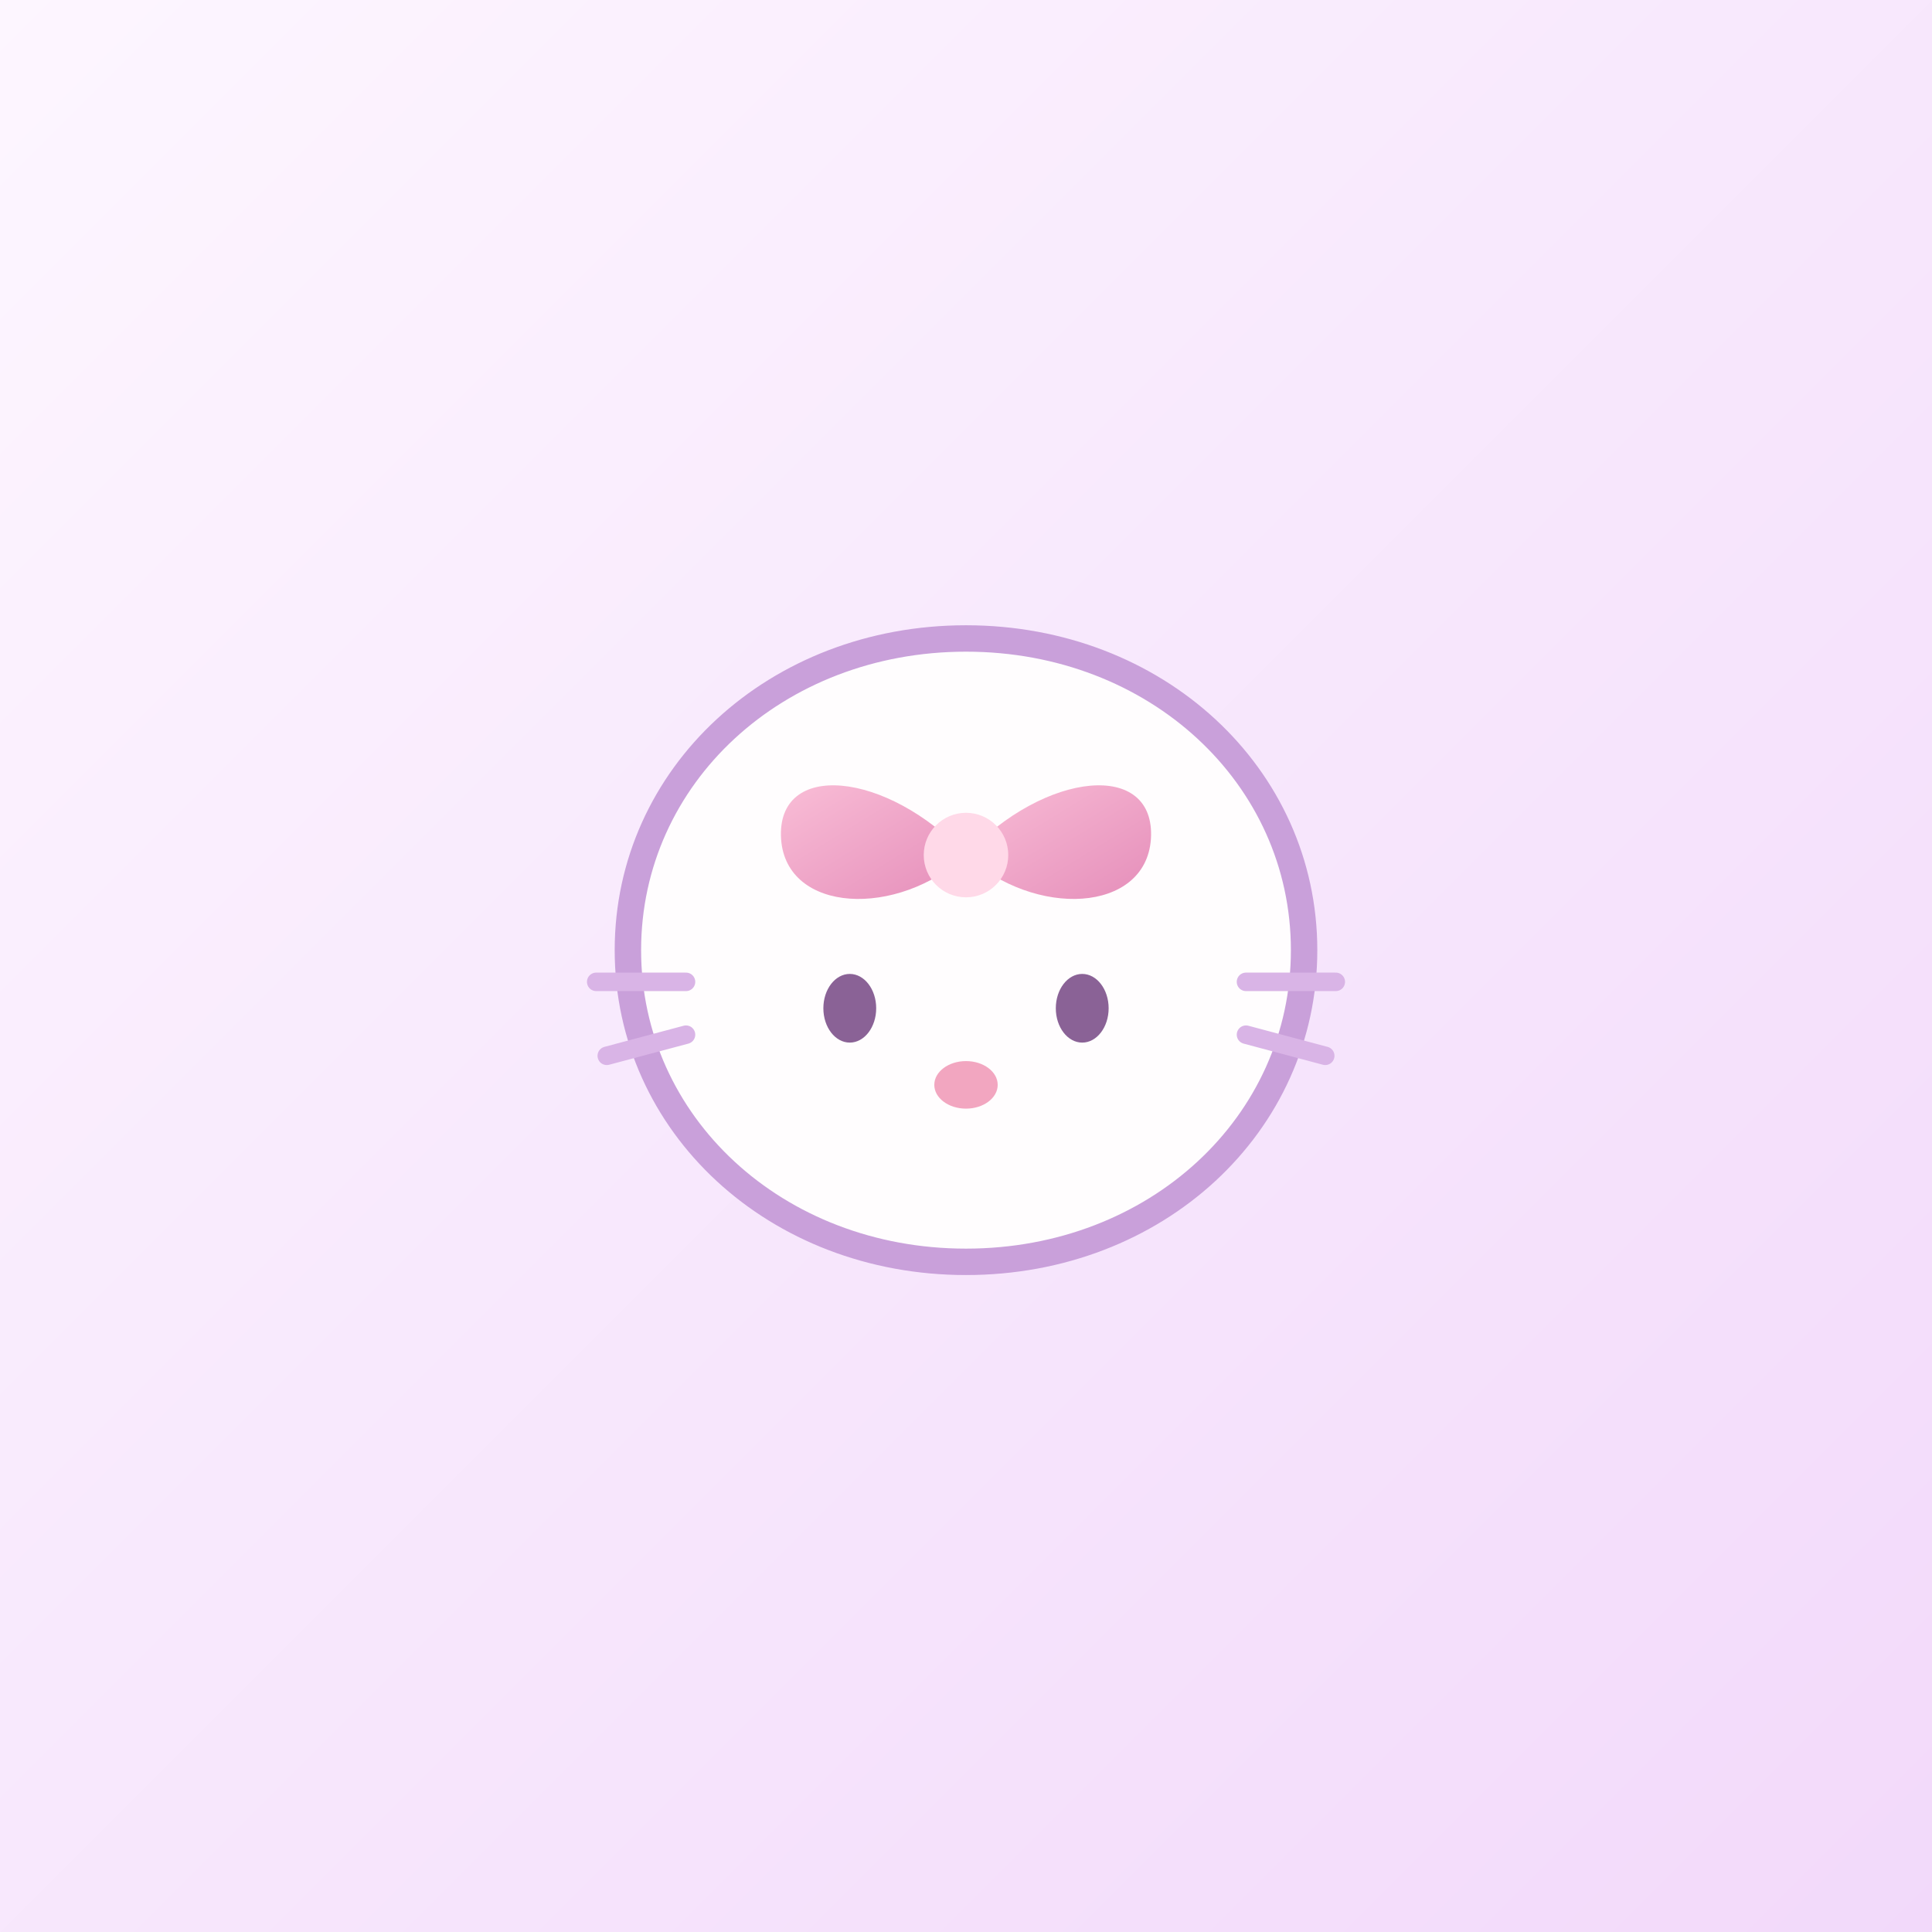
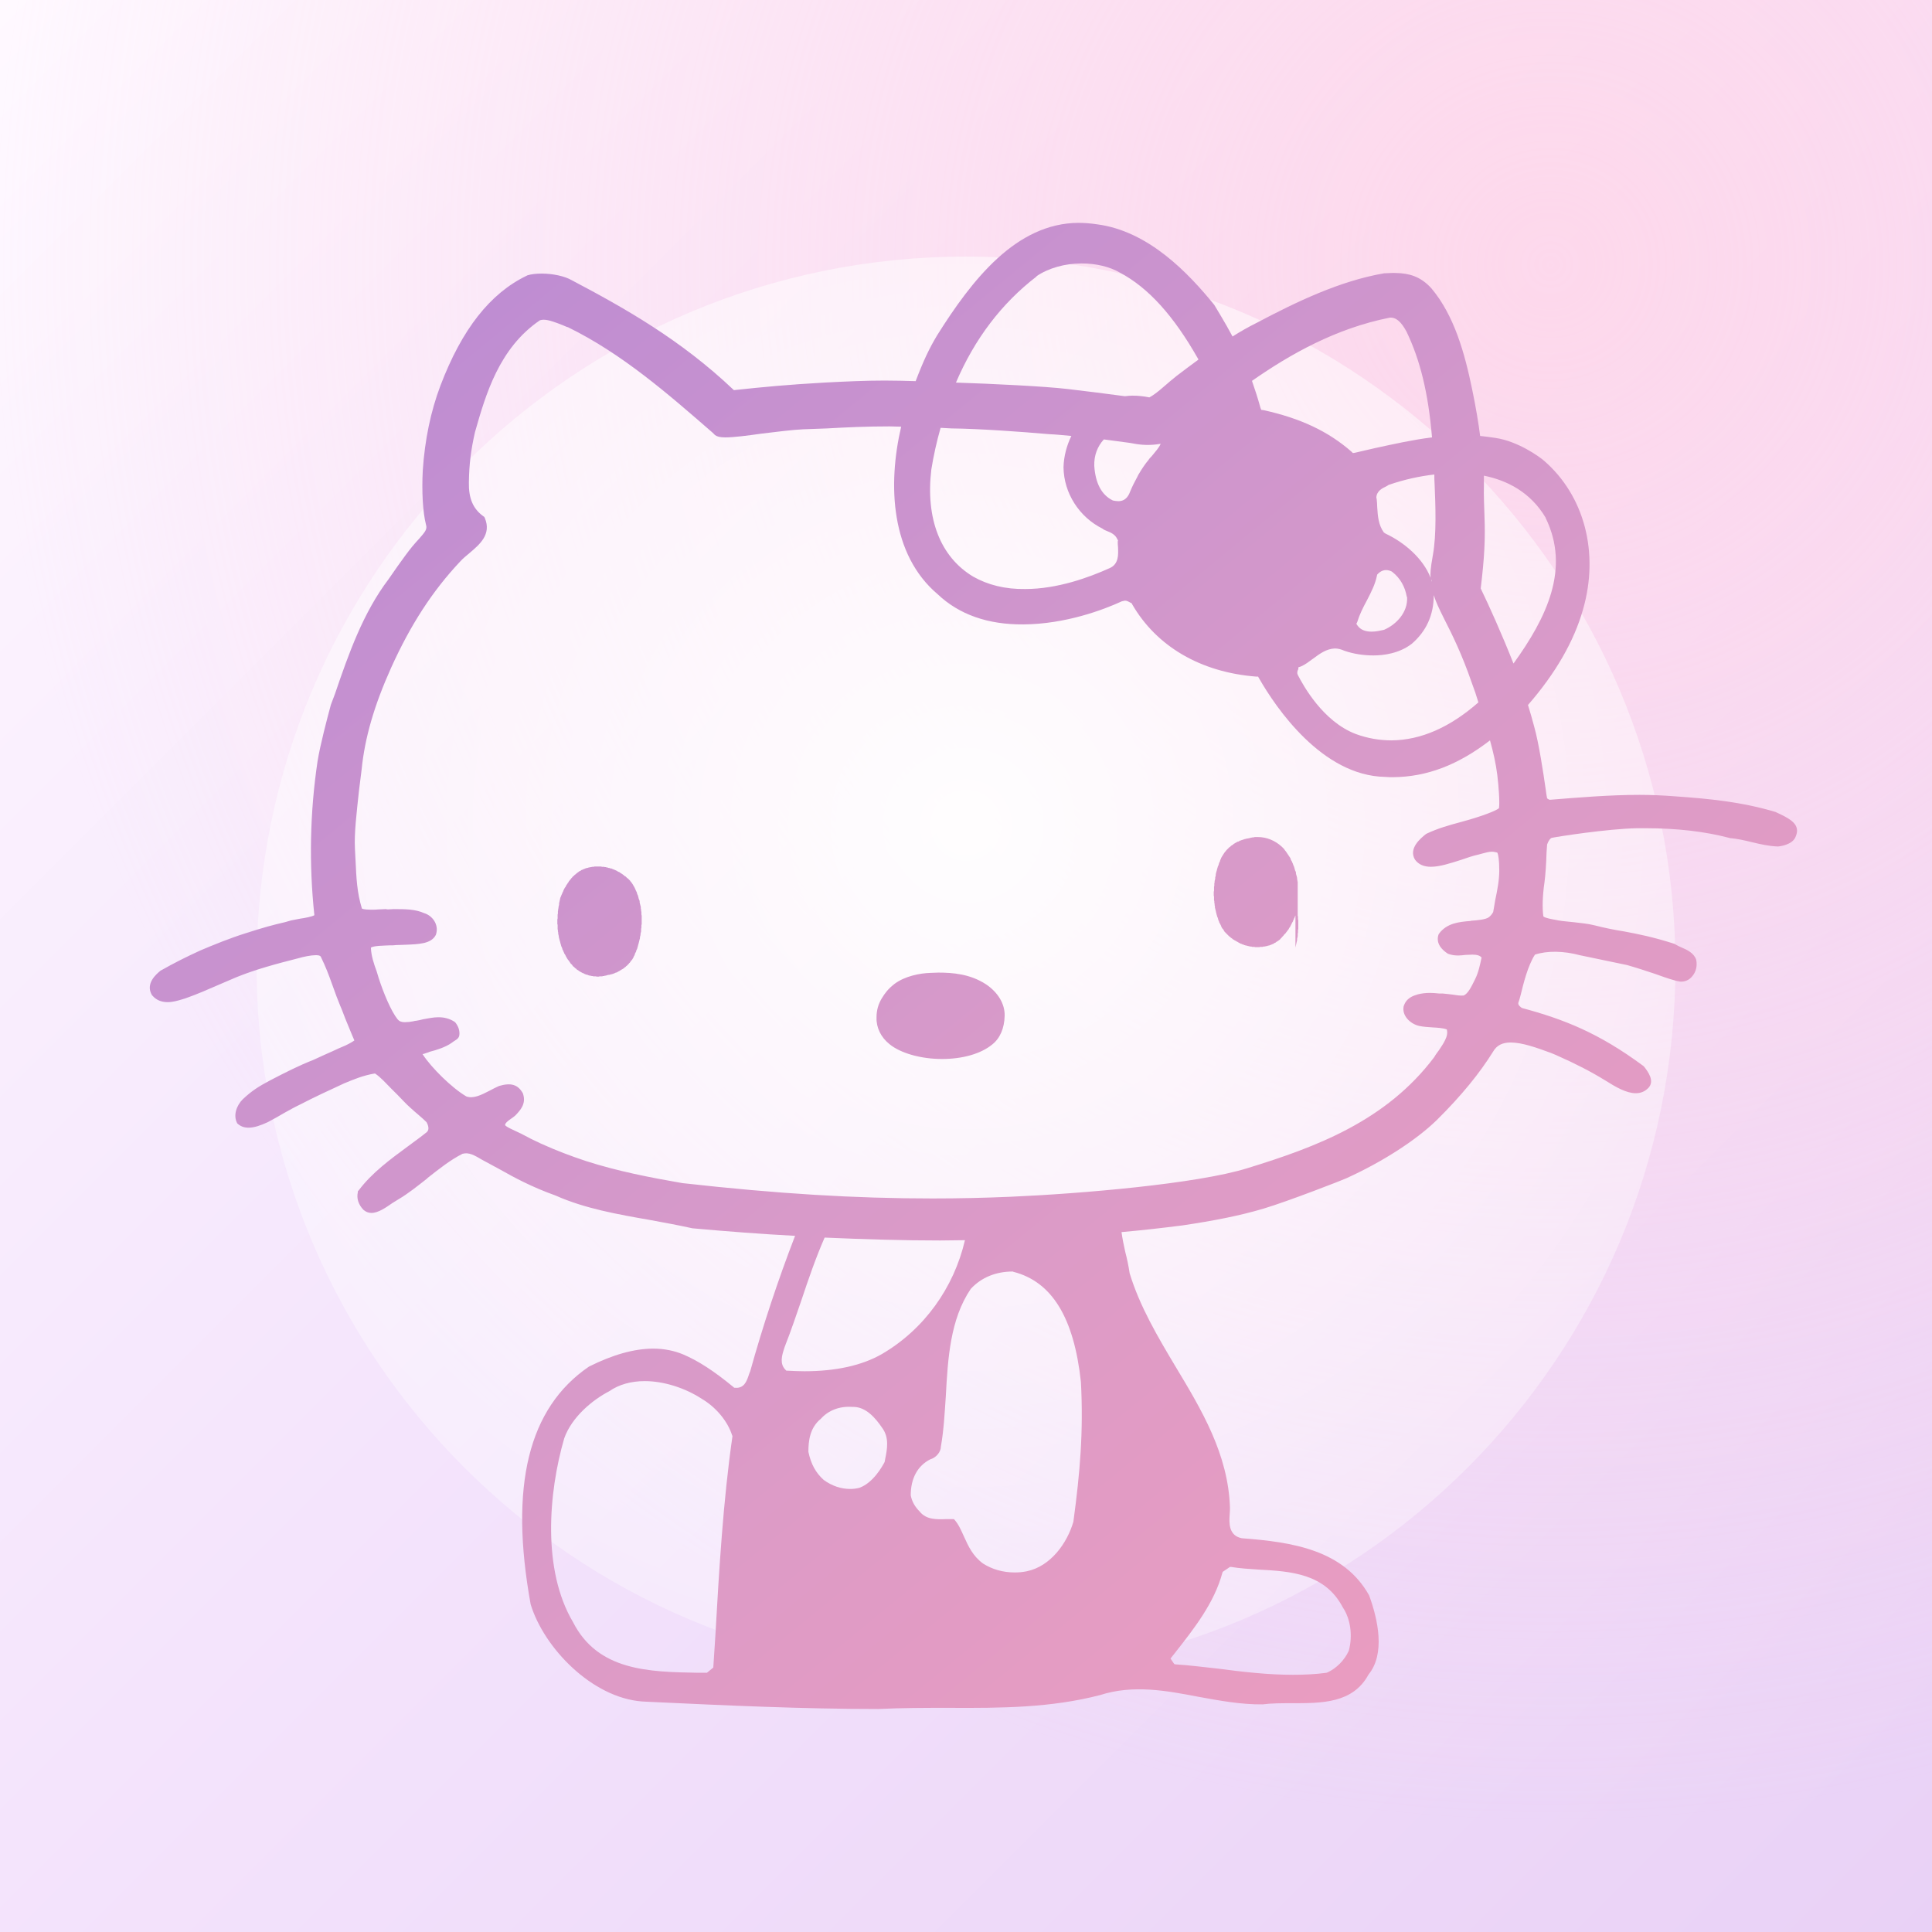
<svg xmlns="http://www.w3.org/2000/svg" viewBox="0 0 512 512" width="512" height="512">
  <defs>
    <linearGradient id="bg" x1="0" y1="0" x2="1" y2="1">
-       <stop stop-color="#fdf6ff" />
-       <stop offset="1" stop-color="#f2d9fa" />
+       <stop stop-color="#fff9ff" />
+       <stop offset="0.48" stop-color="#f4e4fc" />
+       <stop offset="1" stop-color="#e9d1f6" />
    </linearGradient>
-     <linearGradient id="bow" x1="0" y1="0" x2="1" y2="1">
-       <stop stop-color="#F9BDD6" />
-       <stop offset="1" stop-color="#E58EBA" />
-     </linearGradient>
+     <radialGradient id="glow" cx="0.8" cy="0.14" r="0.8">
+       <stop stop-color="#ffd6e9" stop-opacity="0.85" />
+       <stop offset="1" stop-color="#ffd6e9" stop-opacity="0" />
+     </radialGradient>
+     <radialGradient id="plate" cx="0.5" cy="0.4" r="0.62">
+       <stop stop-color="#ffffff" stop-opacity="0.95" />
+       <stop offset="1" stop-color="#ffffff" stop-opacity="0.3" />
+     </radialGradient>
  </defs>
  <rect width="512" height="512" fill="url(#bg)" />
-   <g transform="translate(256 256) scale(0.7) translate(-256 -256)">
-     <path d="M256 132c-72 0-128 52-128 118s56 118 128 118 128-52 128-118-56-118-128-118z" fill="#fffdfe" stroke="#C9A0DA" stroke-width="10" stroke-linejoin="round" />
-     <path d="M256 214c-30-32-72-36-70-6 2 28 44 30 70 6z" fill="url(#bow)" />
-     <path d="M256 214c30-32 72-36 70-6-2 28-44 30-70 6z" fill="url(#bow)" />
-     <circle cx="256" cy="214" r="16" fill="#FFD9E8" />
-     <ellipse cx="212" cy="272" rx="10" ry="13" fill="#8A6296" />
-     <ellipse cx="300" cy="272" rx="10" ry="13" fill="#8A6296" />
-     <ellipse cx="256" cy="301" rx="12" ry="9" fill="#F2A6C0" />
-     <g stroke="#D9B4E6" stroke-width="7" stroke-linecap="round">
-       <path d="M150 262h-34M150 282l-30 8M362 262h34M362 282l30 8" />
-     </g>
+   <rect width="512" height="512" fill="url(#glow)" />
+   <circle cx="256" cy="256" r="188" fill="url(#plate)" />
+   <g transform="translate(256 256) scale(0.44) translate(-512 -512)">
+     <defs>
+       <linearGradient id="kittyGradient" x1="120" y1="30" x2="900" y2="980" gradientUnits="userSpaceOnUse">
+         <stop stop-color="#B98AD4" />
+         <stop offset="0.55" stop-color="#D89AC9" />
+         <stop offset="1" stop-color="#EE9DBE" />
+       </linearGradient>
+     </defs>
+     <path d="M841.746 329.829c-6.813-17.286-14.493-34.398-19.735-45.229 2.276-18.854 2.8-30.031 2.276-43.303-0.173-6.463-0.527-12.575-0.35-18.684v-5.939c13.793 2.792 27.935 9.779 37.191 25.32v0.177c14.844 30.385 0.697 59.895-19.381 87.657z m-11 142.492c-0.347 2.446-0.871 4.891-1.225 7.156a9.49 9.49 0 0 1-2.619 3.146c-1.745 1.394-7.333 1.918-10.476 2.095l-0.701 0.173c-6.633 0.527-14.139 1.221-18.861 7.684l-0.347 0.701c-0.874 2.792-0.701 7.156 5.762 11.35l0.527 0.177c1.575 0.524 3.32 0.871 5.585 0.871 1.402 0 2.973-0.173 4.368-0.35 1.402 0 2.792-0.173 4.194-0.173 2.792 0 4.537 0.524 5.581 1.745-0.871 4.194-1.915 9.082-3.833 12.926l-0.697 1.394c-1.579 3.143-3.674 7.51-6.286 8.558-2.279 0.173-4.198-0.177-6.463-0.527-1.741-0.166-3.844-0.52-6.286-0.69h-2.102a52.056 52.056 0 0 0-5.408-0.35c-2.966 0-5.238 0.35-7.326 0.874-2.8 0.867-6.997 2.088-8.565 7.326-1.048 5.592 4.021 10.48 9.432 11.701 2.442 0.527 5.235 0.694 7.861 0.871 3.136 0.177 6.459 0.35 8.728 1.225 0.52 2.102 0.173 4.017-1.051 6.463-0.871 1.922-2.265 3.84-3.486 5.762-1.055 1.568-2.272 2.969-2.973 4.368-28.983 38.592-71.419 54.303-112.277 66.878-30.385 9.606-101.981 15.545-142.665 17.293-15.714 0.69-31.609 1.04-47.324 1.04-46.623 0-93.073-2.789-150.696-9.252-19.208-3.32-38.943-7.164-57.977-13.269-9.952-3.324-17.286-6.112-27.065-10.48a185.581 185.581 0 0 1-11.874-5.943c-3.84-1.918-10.476-4.541-9.779-5.589 0.524-1.915 4.537-3.836 6.286-5.585 2.792-2.969 6.463-6.813 4.541-12.749l-0.173-0.524c-2.969-5.242-7.156-6.463-14.32-4.36-1.918 0.867-4.013 1.915-5.935 2.959-4.714 2.442-9.602 4.891-13.796 3.327-8.901-5.245-20.953-17.293-26.017-24.973-0.173-0.177-0.173-0.35-0.35-0.527a3.305 3.305 0 0 0 1.398-0.347c0.874-0.35 1.922-0.527 2.969-1.051 4.191-1.051 9.606-2.792 13.272-5.412 1.918-1.575 4.191-2.099 4.537-4.541 0.35-2.626-0.524-5.242-2.272-7.514l-0.524-0.52c-2.969-1.925-6.112-2.796-9.779-2.796-3.143 0-6.112 0.697-9.259 1.225-1.394 0.347-2.619 0.701-4.017 0.874-0.697 0-1.221 0.177-1.918 0.35a26.212 26.212 0 0 1-5.065 0.527c-2.095 0-3.316-0.527-4.364-1.748-4.017-5.061-8.558-16.065-11.354-24.796-0.347-1.398-0.871-2.619-1.217-4.017-1.748-4.714-3.316-9.429-3.493-14.316 1.568-1.225 8.031-1.225 11.35-1.398 1.398 0 2.792 0 3.84-0.173 1.922 0 3.67-0.173 5.238-0.173 8.558-0.35 15.891-0.527 18.684-5.935l0.173-0.527c1.745-5.939-2.446-11.173-7.156-12.572-5.415-2.446-11.354-2.446-18.514-2.446-1.048 0-2.269 0.177-3.493 0.177l-1.221-0.177c-1.221 0-2.619 0.177-4.194 0.177-1.568 0.173-3.143 0.173-4.711 0.173-4.541 0-5.415-0.701-5.415-0.701-2.966-9.779-3.316-17.983-3.84-29.16-0.173-2.095-0.173-4.364-0.347-6.81-0.524-9.429 1.048-22 2.442-35.095l1.571-12.572c1.922-19.385 7.68-38.939 17.81-61.467 11.701-25.844 24.796-46.099 41.558-63.912 1.575-1.741 3.49-3.316 5.589-5.061 5.939-5.065 13.446-11.177 9.259-21.13l-0.35-0.701-0.527-0.347c-6.286-4.541-8.905-10.827-8.731-20.429 0.177-11.177 1.221-19.381 3.667-30.211 6.463-22.701 14.493-50.636 39.116-67.402 0.697-0.173 1.394-0.35 2.099-0.35 3.493 0 8.031 1.918 11.697 3.32 1.225 0.524 2.272 1.044 3.143 1.221C304.787 143.167 332.553 167.443 359.444 190.841l1.394 1.394c1.225 0.874 2.969 1.394 6.112 1.394 5.065 0 13.269-1.048 21.827-2.265 8.905-1.051 17.987-2.272 25.147-2.619 5.061-0.177 9.602-0.35 14.316-0.524 12.398-0.697 23.922-1.225 37.718-1.225 2.269 0 4.714 0.173 6.987 0.173-8.208 35.099-6.286 77.008 22 100.93 12.922 12.225 30.211 18.337 51.688 18.16 25.147-0.173 48.021-8.731 59.371-13.97h0.173c0.527-0.173 1.044-0.173 1.575-0.35 1.225 0 2.272 0.697 2.969 1.048a0.542 0.542 0 0 0 0.347 0.173l0.697 0.35 0.354 0.697c14.663 25.32 41.208 40.865 74.566 43.48h1.225l0.694 1.221c10.129 17.636 37.892 58.501 75.787 59.198 1.741 0.173 3.313 0.173 4.884 0.173 20.252-0.173 39.113-7.33 58.324-22.177 1.922 6.81 3.501 13.796 4.368 20.606 0.874 7.16 1.575 16.766 1.051 20.255-1.575 1.394-9.606 4.711-22.524 8.204-7.864 2.095-14.501 4.017-21.137 7.16l-0.524 0.35c-2.789 2.265-10.473 8.377-6.459 15.191 2.095 2.969 5.412 4.368 9.606 4.368 5.412 0 11.697-2.095 18.333-4.194 3.49-1.221 6.987-2.442 10.303-3.143l1.915-0.527c2.102-0.52 4.198-1.221 6.286-1.221 1.055 0 2.279 0.35 3.146 0.527 0.697 1.048 1.221 4.891 1.221 10.827s-1.217 12.048-2.438 17.813z m-369.494 273.452c-11.878 6.806-27.589 10.306-46.627 10.306-3.316 0-6.81-0.177-10.299-0.35h-0.527l-0.524-0.527c-3.67-3.67-2.095-8.739-0.874-12.568l0.524-1.579c3.667-9.255 6.81-18.684 9.952-27.766 4.194-12.572 8.558-25.32 13.973-37.715 24.095 1.051 47.143 1.745 69.497 1.745 5.061 0 10.126-0.177 15.014-0.177-6.633 28.64-24.616 53.787-50.109 68.63z m115.423 100.933c-3.67 12.741-13.619 26.891-28.116 29.854a34.514 34.514 0 0 1-7.333 0.704c-6.987 0-13.623-1.922-19.034-5.415-6.109-4.537-8.728-10.306-11.35-16.065-1.745-3.84-3.316-7.68-6.112-10.646h-4.711c-5.415 0.173-11.878 0.524-15.891-4.545-2.969-2.969-4.711-6.112-5.415-9.779 0-10.306 4.194-17.81 11.701-21.65 3.667-1.051 6.459-4.545 6.459-7.684 1.748-9.956 2.272-20.255 2.969-30.385 1.221-22.701 2.619-46.276 15.017-64.613 6.282-6.81 15.017-10.469 25.32-10.469l0.347 0.173c23.228 5.939 36.501 27.592 40.691 66.354 1.571 30.031-0.527 54.473-4.541 84.164z m-113.328-37.895l-0.35 1.918c-1.575 2.973-6.987 12.572-15.194 15.548a21.278 21.278 0 0 1-5.589 0.694c-5.412 0-10.827-1.741-15.891-5.412-4.888-4.368-7.68-9.606-9.252-16.939 0-6.64 0.871-14.493 7.507-19.912 4.537-5.054 11.173-7.677 18.861-7.153h0.697c7.684 0 13.446 6.81 17.459 12.749 4.194 5.758 2.973 12.572 1.752 18.507z m27.762-595.803a219.308 219.308 0 0 1 5.589-25.143c2.095 0.173 4.191 0.173 6.459 0.35 17.112 0.173 43.13 2.092 57.099 3.316l2.279 0.173c4.36 0.177 8.728 0.697 12.918 1.048-2.8 5.762-4.545 12.221-4.718 18.861 0.173 15.541 9.429 30.031 23.568 37.017l0.177 0.173c0.704 0.524 1.575 0.878 2.449 1.225 2.265 0.874 5.065 2.095 6.286 5.061l0.347 0.524-0.17 0.701c0 0.874 0 2.095 0.17 3.49 0.177 4.364 0.527 10.129-5.065 12.572-12.398 5.585-31.432 12.572-50.813 12.572-12.048 0.173-22.52-2.442-31.425-7.507-19.735-11.874-28.644-34.922-25.15-64.433z m138.128-15.541c-0.871 2.269-3.146 4.714-5.412 7.507-0.701 0.701-1.402 1.398-1.922 2.272-1.925 2.269-3.844 5.065-6.109 8.905l-0.697 1.398c-1.752 3.316-2.796 5.235-4.021 8.204-0.867 2.272-2.442 6.286-7.33 6.286-0.874 0-1.918-0.177-2.969-0.35l-0.524-0.173c-6.636-3.32-10.303-10.306-10.996-20.779-0.177-6.286 1.915-11.701 5.762-15.891 5.408 0.697 10.823 1.398 15.714 2.095l4.017 0.701a43.675 43.675 0 0 0 14.486-0.173z m-74.743-100.756v-0.173c7.16-4.891 17.112-7.687 27.061-7.687 8.735 0 16.939 1.922 23.228 5.589 17.116 9.078 32.307 26.017 46.8 51.511l0.173 0.177c0 0.173 0.173 0.35 0.173 0.697-4.006 2.969-8.374 6.112-13.092 9.779-1.225 1.048-2.619 2.099-3.84 3.143-3.32 2.792-8.735 7.854-12.572 9.779a50.398 50.398 0 0 0-10.303-1.051c-1.398 0-2.969 0.177-4.368 0.35-10.126-1.398-24.446-3.143-34.749-4.368-13.272-1.568-44.882-3.139-67.055-3.84 11.173-26.187 27.415-47.663 48.541-63.905z m212.693 24.796c3.67-0.347 6.806 2.272 10.126 8.381 8.204 17.116 13.103 36.844 15.368 63.735-11.527 1.402-23.051 4.017-34.395 6.463-4.021 0.874-8.038 1.922-12.055 2.796l-1.217 0.173-0.885-0.871c-13.962-12.225-30.724-20.082-52.905-24.973l-1.394-0.173-0.527-1.394c-1.571-5.766-3.32-11.004-5.065-16.065 23.051-16.068 50.467-31.613 82.95-38.072z m27.058 100.406c0.527 12.749 1.225 30.034-1.048 42.606-1.568 8.731-1.568 11.177-1.394 13.619-4.541-11.697-15.888-21.299-27.065-26.541l-0.527-0.35-0.524-0.347c-3.316-4.541-3.663-9.952-4.01-15.194 0-1.745-0.177-3.493-0.354-5.235l-0.173-0.35c0-4.194 3.67-5.939 5.939-6.987 0.524-0.35 1.048-0.524 1.398-0.874l0.527-0.173a127.872 127.872 0 0 1 27.061-6.112c0 1.752 0 3.844 0.17 5.939z m-2.088 57.453c0.347 0.177 0.524 0.524 0.524 1.398 0-0.527-0.354-0.874-0.524-1.398z m-45.052 26.541l0.527-1.048c1.394-4.541 3.486-8.731 5.762-12.922 2.615-5.065 5.061-9.779 6.109-15.017l0.177-0.697 0.524-0.524c2.269-2.269 5.065-2.792 8.031-1.398l0.527 0.35c4.722 3.667 7.68 8.905 8.735 15.017l0.177 0.177c0.52 9.082-6.463 16.412-13.626 19.558l-0.527 0.173c-1.571 0.35-4.534 1.048-7.153 1.048-4.017 0-6.813-1.221-8.558-3.67l-0.704-1.048z m69.497 35.449a155.981 155.981 0 0 1 4.013 11.871c-17.105 15.021-34.572 22.701-52.212 22.878-7.337 0-14.49-1.221-21.65-3.84-19.731-7.51-31.609-29.16-34.926-35.619-0.527-1.048-0.354-2.269 0.35-3.493v-1.048l1.575-0.524c2.442-1.051 4.711-2.792 7.33-4.714 4.013-2.969 8.031-5.939 13.099-6.112 1.918 0 3.836 0.527 5.762 1.398 5.592 1.918 11.527 2.792 17.459 2.792 6.286 0 15.545-1.221 23.051-6.983 8.731-7.514 13.272-17.293 13.272-29.337 1.221 4.017 3.324 8.381 6.286 14.316 4.541 8.905 10.65 21.126 16.589 38.415z m-178.812 584.449c11.697-14.84 23.749-30.208 28.64-48.368l0.177-0.527 4.364-2.966h0.694c5.238 0.871 10.827 1.221 16.245 1.571 19.901 1.044 40.334 2.453 50.987 22.705 4.711 6.987 6.112 17.105 3.663 26.191-2.619 5.766-7.503 10.646-12.922 13.099l-0.527 0.177c-6.286 0.867-12.918 1.217-20.252 1.217-15.014 0-30.034-1.741-44.701-3.67-8.554-0.874-17.289-2.092-26.017-2.619l-0.701-0.177-2.265-3.32 2.615-3.313z m-266.473-130.44c-5.585 38.766-8.031 80.324-10.303 120.488l-1.221 18.684-3.84 3.15h-5.238c-29.684-0.527-60.415-1.051-75.436-30.565-18.51-31.255-14.844-77.709-5.242-110.709 4.545-12.745 16.939-23.048 27.068-28.286 5.766-4.017 13.095-6.109 21.476-6.109 11.177 0 24.099 4.006 34.228 10.646 8.381 4.891 15.541 13.28 18.333 22.007l0.173 0.347v0.347zM999.955 419.412l-0.35-0.177c-20.436-6.109-40.341-8.034-60.593-9.429a274.514 274.514 0 0 0-21.307-0.878c-18.156 0-36.667 1.575-54.126 2.969a4.187 4.187 0 0 1-1.575-0.871c-0.177-0.524-0.527-2.969-0.874-5.589-1.398-9.606-4.01-27.412-6.987-37.892a303.277 303.277 0 0 0-3.663-12.745c16.581-19.038 27.766-38.419 33.177-57.63 9.775-34.048 0.874-68.273-23.405-89.402-2.789-2.446-15.541-11.701-29.153-13.793-3.15-0.527-6.286-0.874-9.436-1.225-1.044-8.208-2.619-17.459-4.711-27.589-4.541-22.177-10.827-44.878-24.623-61.293-6.633-7.333-13.619-9.082-21.299-9.259-1.575-0.173-5.238 0.173-6.817 0.173h-0.35c-26.541 4.541-52.732 17.112-76.827 29.861a163.448 163.448 0 0 0-14.501 8.208c-4.36-8.208-9.775-16.935-10.996-19.034-15.371-18.861-39.463-44.531-70.718-48.545a77.965 77.965 0 0 0-11.007-0.871c-37.718 0.173-64.256 34.398-85.212 67.752-4.714 7.857-8.208 15.191-12.922 27.589-6.112-0.173-12.221-0.35-18.684-0.35-11.524 0-23.048 0.527-36.324 1.221-21.827 1.225-36.497 2.619-54.477 4.545-31.956-30.388-65.834-49.419-97.613-66.185-4.191-2.442-11.35-4.013-18.16-4.013-3.32 0-6.286 0.35-8.554 1.044l-0.35 0.181c-22.177 10.65-39.113 32.299-52.034 66.177-5.939 15.718-9.432 32.827-10.653 50.987-0.701 12.749 0 25.32 1.922 32.83 0.874 2.792-0.524 4.364-4.191 8.554-1.225 1.398-2.623 2.792-4.017 4.541-4.891 5.935-13.97 19.204-14.32 19.731-15.368 20.255-24.095 45.052-32.303 69.151l-2.446 6.459c-2.269 8.381-6.459 24.272-8.031 34.051a365.947 365.947 0 0 0-1.922 92.722c-1.221 0.874-5.939 1.745-8.558 2.099-1.922 0.347-3.844 0.697-5.415 1.048l-3.667 1.051c-7.507 1.741-12.745 3.143-23.572 6.633-9.082 2.796-20.255 7.333-27.592 10.476-8.377 3.84-15.368 7.333-23.398 11.874l-0.35 0.173c-2.623 2.092-9.429 7.861-5.242 14.84l0.35 0.35c2.269 2.626 5.415 3.84 9.082 3.84 2.969 0 6.112-0.867 8.908-1.741l1.741-0.524c6.987-2.446 14.147-5.589 20.96-8.565 3.143-1.391 6.459-2.785 9.775-4.183 11.524-4.714 24.623-8.208 37.021-11.35 3.67-1.051 7.857-1.922 10.83-1.922 0.871 0 2.789 0 3.143 1.221 2.789 5.762 4.537 10.303 6.456 15.718 0.878 2.269 1.748 4.891 2.792 7.68 0.701 1.748 1.402 3.67 2.272 5.766 1.048 2.272 1.922 4.891 2.969 7.507 0.874 2.102 1.748 4.371 2.796 6.813 0.871 2.272 1.918 4.545 2.792 6.636-0.701 0.524-2.272 1.579-5.589 3.143-2.619 1.051-5.242 2.269-7.854 3.493-3.674 1.575-7.337 3.32-11.181 5.061-8.905 3.493-16.762 7.51-26.191 12.398-6.81 3.67-10.653 5.946-16.415 11.358-3.667 3.659-5.939 9.602-3.316 14.49l0.871 1.225c-0.347-0.35-0.524-0.874-0.871-1.225 3.84 3.67 9.429 3.497 18.337-0.694a214.864 214.864 0 0 0 10.303-5.766c3.143-1.741 6.286-3.49 9.255-4.891 8.731-4.537 17.459-8.551 26.541-12.749 5.412-2.265 11.697-4.884 18.51-5.939 3.493 2.272 6.463 5.769 9.956 9.259l3.667 3.659c2.092 2.102 5.412 5.769 7.684 7.695 3.143 2.962 6.806 5.755 9.779 8.728 0.874 1.571 1.922 4.364 0.173 5.939-3.663 2.966-7.333 5.589-11.347 8.554-10.653 7.854-21.657 15.891-29.688 26.545l-0.524 0.52v0.527c-0.871 3.84 0.35 7.51 3.316 10.653 1.398 1.217 2.969 1.918 4.891 1.918 4.017 0 8.558-3.143 12.575-5.943 1.221-0.694 2.442-1.568 3.667-2.265 5.939-3.49 11.524-8.031 17.112-12.398l0.524-0.527c6.463-5.065 13.619-10.827 20.956-14.49 3.84-1.051 7.16 0.867 11.874 3.663 1.922 1.048 4.194 2.272 6.463 3.493 1.225 0.697 2.623 1.398 4.194 2.269 8.381 4.718 18.857 10.476 33.528 15.722 17.636 7.857 37.541 11.35 56.575 14.667 8.558 1.571 17.109 3.139 25.844 5.065 21.303 1.918 41.912 3.49 61.814 4.537a895.879 895.879 0 0 0-27.061 81.726l-0.177 0.347c-0.35 0.697-0.524 1.575-0.874 2.442-1.048 2.977-2.619 7.518-8.034 6.987h-0.524l-0.35-0.347c-11.874-9.775-21.303-15.884-30.388-19.735-5.412-2.269-11.52-3.486-17.983-3.486-11.524 0-24.449 3.663-38.766 10.83-36.497 24.962-48.021 71.762-35.099 143.178 8.034 26.368 37.021 56.232 67.055 58.497l3.143 0.177c48.194 2.272 93.596 4.368 139.172 4.368 14.32-0.697 28.636-0.697 42.432-0.697 31.783 0.177 61.474 0 91.151-7.684 20.082-6.456 40.16-2.623 59.371 1.048 12.575 2.269 25.493 4.718 38.592 4.541 5.242-0.694 11.181-0.694 17.466-0.694 17.987 0 36.848 0.173 46.276-17.293 10.133-12.398 5.762-32.827 0.347-47.667-15.364-27.415-46.273-32.13-76.661-34.398-8.031-1.579-7.68-9.255-7.33-14.32 0.177-1.575 0.177-3.139 0.177-4.191-1.048-32.13-17.112-58.851-32.657-84.684-10.646-17.813-21.65-36.327-27.762-56.406a118.44 118.44 0 0 0-2.619-12.749c-0.878-4.013-1.752-8.031-2.276-12.044 12.051-1.051 24.276-2.446 36.671-4.021 18.687-2.792 34.225-5.758 48.892-10.126 15.194-4.545 48.198-17.463 49.596-18.16 22.004-9.952 42.252-23.048 54.654-35.099 15.021-14.844 26.017-28.467 34.051-41.385 2.095-3.667 5.585-5.408 10.48-5.408 6.979 0 15.718 3.143 24.272 6.286l2.962 1.221c12.225 5.415 20.963 9.949 29.514 15.187 6.64 4.194 12.926 7.861 18.684 7.861 2.969 0 5.419-1.048 7.51-3.143 4.01-4.191-0.173-9.783-2.453-12.745l-0.524-0.527c-26.888-19.901-47.84-28.112-73.164-34.926-0.694-0.524-2.615-1.745-2.095-3.316 0.354-0.871 0.878-2.623 1.402-4.722 1.568-6.456 4.191-17.282 8.551-24.092 7.337-2.446 17.293-2.269 27.072 0.35l28.463 5.939c6.109 1.745 11.874 3.667 17.112 5.408 6.279 2.279 11.347 4.021 14.84 4.545 2.789 0.177 5.412-0.874 7.333-3.32 2.092-2.442 3.136-6.109 2.269-9.949-1.398-4.017-5.592-5.939-8.905-7.333a33.542 33.542 0 0 1-3.501-1.748l-0.52-0.35c-13.623-4.364-22.177-5.935-30.381-7.507a193.291 193.291 0 0 1-17.813-3.663c-4.021-1.051-8.551-1.402-12.749-1.922-2.969-0.35-6.109-0.524-9.078-1.051l-1.752-0.35c-1.911-0.35-6.286-1.048-7.33-2.095-0.697-5.065-0.524-12.225 0.697-20.606 0.697-5.415 1.048-11.701 1.221-17.636 0.177-1.745 0.177-3.493 0.354-5.065 0.697-2.095 2.095-4.017 2.969-4.017 3.316-0.697 33.177-5.412 51.16-5.762h5.242c18.677 0 35.446 1.922 50.109 5.762l0.524 0.173c4.545 0.35 8.916 1.402 13.276 2.446 5.065 1.221 10.306 2.446 15.891 2.619 1.398-0.173 8.208-1.044 10.299-5.415 0.701-1.571 1.055-2.792 1.055-4.017v-0.35c-0.188-4.899-5.776-7.687-12.582-10.83z m-476.016 103.542c-9.432-6.109-19.735-6.979-28.64-6.979-1.575 0-3.143 0.173-4.718 0.173-6.286 0.173-15.368 1.918-21.653 6.636-3.84 2.969-5.758 5.589-7.68 8.735-2.099 3.49-3.143 7.156-3.143 11.517-0.177 6.112 2.619 11.878 7.857 16.068 6.636 5.415 18.857 8.905 31.606 8.905 12.398 0 23.402-3.139 30.208-8.728 4.714-3.674 7.33-9.783 7.507-17.289 0.181-7.156-4.01-14.143-11.343-19.038z m186.488-21.997V481.615l-0.173 0.177v0.17l-0.173 0.177v0.35l-0.177 0.173v0.173l-0.177 0.347-0.173 0.173v0.35l-0.17 0.354-0.177 0.173-0.177 0.35v0.35l-0.177 0.347-0.173 0.173-0.173 0.35-0.177 0.35-0.173 0.347-0.177 0.35-0.177 0.354-0.177 0.347-0.17 0.35-0.177 0.35-0.173 0.347-0.347 0.35-0.177 0.35-0.177 0.347-0.173 0.35-0.354 0.35-0.173 0.35-0.354 0.35-0.177 0.35-0.347 0.347-0.177 0.35-0.35 0.35-0.177 0.173-0.347 0.35-0.354 0.35-0.177 0.35-0.343 0.35-0.35 0.35-0.35 0.347-0.177 0.35-0.173 0.173h-0.173l-0.177 0.35-0.35 0.35-0.35 0.347-0.347 0.173-0.35 0.35-0.35 0.173-0.524 0.347-0.354 0.177-0.35 0.347-0.354 0.177-0.527 0.177-0.347 0.35-0.354 0.177-0.52 0.173-0.35 0.177-0.527 0.177-0.35 0.177-0.524 0.177H694.316l-0.173 0.17H693.615v0.177h-0.701l-0.177 0.177h-0.704l-0.177 0.173h-1.051v0.177H689.056l-0.177 0.173H686.083l-0.358-0.173h-1.402l-0.35-0.177h-0.697l-0.35-0.173H682.398l-0.35-0.177h-0.347l-0.35-0.177h-0.35l-0.35-0.17h-0.35l-0.35-0.177h-0.35l-0.177-0.177-0.354-0.177h-0.35l-0.35-0.177-0.35-0.173-0.35-0.177h-0.347l-0.173-0.173-0.354-0.177-0.35-0.177-0.35-0.177-0.173-0.17-0.354-0.177-0.347-0.177-0.35-0.17-0.173-0.177-0.35-0.173-0.35-0.173-0.35-0.173-0.173-0.173-0.354-0.173-0.35-0.173-0.177-0.177-0.35-0.347-0.35-0.177-0.177-0.173-0.35-0.173-0.177-0.35-0.343-0.173-0.354-0.173-0.173-0.35-0.35-0.173-0.173-0.35-0.354-0.173-0.177-0.347-0.347-0.177-0.177-0.347-0.347-0.177-0.173-0.347-0.35-0.173-0.177-0.35-0.35-0.524-0.35-0.701-0.524-0.524-0.358-0.524-0.35-0.697-0.173-0.524-0.35-0.701-0.354-0.697-0.343-0.524-0.177-0.697-0.35-0.697-0.173-0.701-0.177-0.697-0.35-0.701-0.177-0.701-0.173-0.527-0.173-0.701-0.177-0.697-0.177-0.874-0.177-0.697-0.166-0.701-0.177-0.697v-0.697l-0.177-0.697v-0.697l-0.173-0.701v-0.871l-0.177-0.697v-2.099l-0.173-0.697v-2.269l0.173-0.697v-2.269l0.177-0.697v-1.394l0.173-0.697v-0.697l0.177-0.701 0.177-0.697v-0.701l0.166-0.697 0.177-0.697v-0.697l0.177-0.697 0.177-0.697 0.173-0.527 0.173-0.697 0.177-0.694 0.177-0.527 0.173-0.697 0.35-0.701 0.173-0.524 0.177-0.697 0.177-0.524 0.343-0.524 0.177-0.697 0.177-0.527 0.173-0.35 0.177-0.173v-0.35l0.173-0.35 0.177-0.173 0.173-0.35 0.181-0.35 0.177-0.173 0.173-0.35 0.173-0.354 0.177-0.17 0.177-0.35 0.173-0.173 0.173-0.35 0.177-0.177 0.177-0.347 0.173-0.173 0.35-0.35 0.173-0.173 0.173-0.347 0.177-0.173 0.347-0.354 0.177-0.17 0.177-0.177 0.35-0.347 0.173-0.177 0.35-0.35 0.177-0.17 0.35-0.177 0.17-0.173 0.354-0.35 0.173-0.173 0.35-0.177 0.177-0.173 0.35-0.173 0.354-0.173 0.173-0.35 0.354-0.177 0.347-0.173 0.177-0.173 0.35-0.177 0.35-0.173 0.35-0.177 0.173-0.17 0.347-0.177h0.354l0.35-0.173 0.35-0.173 0.173-0.173 0.354-0.173h0.343l0.354-0.177 0.347-0.173h0.354l0.35-0.173 0.347-0.173h0.358l0.177-0.173h0.347l0.354-0.173h0.35l0.347-0.177h0.874v-0.173h0.701v-0.173h0.704l0.173-0.177h0.697l0.173-0.173h1.051l0.177-0.177h2.11c5.238 0 10.296 2.099 14.316 5.766l0.524 0.524 0.354 0.35 0.52 0.524 0.35 0.527 0.35 0.524 0.35 0.347 0.35 0.524 0.35 0.524 0.354 0.524 0.35 0.52 0.35 0.527 0.354 0.524 0.347 0.524 0.35 0.524 0.17 0.697 0.354 0.697 0.35 0.527 0.177 0.524 0.347 0.697 0.177 0.524 0.177 0.524 0.347 0.701 0.173 0.524 0.177 0.697 0.177 0.524 0.173 0.701 0.35 0.701 0.173 0.524v0.697l0.177 0.697 0.177 0.524 0.173 0.697 0.173 0.697v0.701l0.177 0.697v0.701h0.177V481.615l0.173 0.697v1.394l0.177 0.874V489.646l-0.177 0.697v1.398l-0.173 0.871v1.398l-0.177 0.874-0.177 0.697v0.874l-0.173 0.694-0.173 0.701-0.177 0.871-0.177 0.701-0.173 0.871-0.13 0.665z m-397.78 3.667l-0.177 0.347v0.35l-0.177 0.35-0.173 0.173-0.173 0.35-0.173 0.35v0.173l-0.173 0.354-0.173 0.173-0.173 0.35-0.177 0.35-0.173 0.173-0.173 0.347-0.347 0.177-0.173 0.347-0.173 0.177-0.173 0.347-0.173 0.173-0.173 0.35-0.35 0.177-0.173 0.35-0.173 0.173-0.35 0.35-0.173 0.173-0.173 0.173-0.35 0.35-0.173 0.173-0.35 0.173-0.184 0.347-0.35 0.173-0.173 0.173-0.35 0.173-0.177 0.35-0.35 0.173-0.35 0.177-0.177 0.173-0.347 0.173-0.347 0.177-0.177 0.173-0.35 0.173-0.347 0.173-0.173 0.177-0.35 0.173-0.35 0.173-0.35 0.177-0.173 0.173h-0.177l-0.17 0.173-0.35 0.173h-0.35l-0.35 0.173-0.347 0.173-0.35 0.173h-0.173l-0.35 0.177-0.35 0.17h-0.35l-0.35 0.177h-0.347l-0.35 0.177h-0.347l-0.35 0.17h-0.701l-0.35 0.177h-0.347l-0.173 0.177H295.011l-0.173 0.177h-0.697v0.173h-1.048v0.177H291.171l-0.173 0.173h-1.575l-0.173-0.173H287.501l-0.347-0.177h-0.704l-0.173-0.173h-0.694l-0.35-0.177h-0.35l-0.347-0.177h-0.173l-0.173-0.177h-0.354l-0.173-0.17H283.134l-0.173-0.177h-0.173l-0.35-0.177h-0.173l-0.173-0.17-0.173-0.177h-0.35l-0.17-0.173h-0.173l-0.35-0.173-0.181-0.166h-0.173l-0.177-0.173-0.35-0.173h-0.173l-0.173-0.173-0.177-0.177-0.347-0.173h-0.173l-0.173-0.173-0.173-0.177-0.177-0.173-0.347-0.173h-0.173l-0.173-0.173-0.177-0.177-0.173-0.173-0.177-0.173-0.173-0.177-0.354-0.173-0.173-0.173-0.177-0.173-0.17-0.173-0.177-0.173-0.173-0.173-0.524-0.35-0.347-0.524-0.35-0.52-0.527-0.35-0.347-0.524-0.35-0.527-0.35-0.524-0.35-0.524-0.35-0.35-0.35-0.524-0.347-0.524-0.35-0.701-0.35-0.524-0.173-0.524-0.347-0.527-0.354-0.52-0.173-0.524-0.35-0.701-0.173-0.524-0.35-0.524-0.173-0.697-0.173-0.524-0.347-0.701-0.173-0.524-0.173-0.697-0.177-0.524-0.173-0.701-0.177-0.701-0.17-0.524-0.173-0.697-0.181-0.697-0.173-0.697v-0.524l-0.173-0.697-0.173-0.701v-0.697l-0.177-0.701v-0.701l-0.173-0.697V486.987h-0.173v-0.697-2.272l0.173-0.697v-2.269l0.173-0.697v-1.398l0.177-0.874v-0.701h0.173v-0.871l0.173-0.697 0.173-0.701v-0.874l0.181-0.697 0.173-0.871 0.17-0.701 0.177-0.874v-0.173l0.173-0.173v-0.173l0.177-0.177v-0.347l0.173-0.177v-0.173l0.173-0.35 0.173-0.173v-0.35l0.173-0.173 0.173-0.347v-0.35l0.173-0.177 0.173-0.347 0.173-0.35 0.173-0.35v-0.347l0.173-0.173 0.173-0.35 0.173-0.35 0.181-0.347 0.173-0.35 0.347-0.354 0.173-0.347 0.177-0.347 0.173-0.35 0.173-0.347 0.35-0.35 0.173-0.35 0.173-0.347 0.35-0.35 0.173-0.354 0.173-0.347 0.347-0.347 0.177-0.35 0.35-0.347 0.347-0.35 0.177-0.35 0.35-0.35 0.35-0.347 0.173-0.354 0.35-0.17 0.35-0.35 0.35-0.35 0.347-0.35 0.35-0.17 0.347-0.35 0.35-0.35 0.35-0.173 0.347-0.35 0.35-0.173 0.35-0.35 0.35-0.173 0.52-0.177 0.354-0.35 0.347-0.177 0.524-0.173 0.35-0.177 0.347-0.173 0.524-0.173 0.35-0.173 0.524-0.173 0.527-0.177h0.35l0.524-0.173 0.347-0.177h0.524l0.524-0.173h0.347l0.527-0.173h0.874l0.52-0.173h4.021l0.524 0.173H293.964l0.52 0.173h0.527l0.347 0.173h0.524l0.35 0.177 0.527 0.173h0.35l0.524 0.177 0.35 0.173h0.524l0.35 0.173 0.35 0.173 0.527 0.173 0.347 0.177 0.527 0.173 0.347 0.177 0.35 0.173 0.524 0.173 0.347 0.35 0.35 0.173 0.527 0.173 0.35 0.173 0.35 0.35 0.347 0.173 0.524 0.35 0.35 0.173 0.347 0.347 0.35 0.177 0.35 0.35 0.35 0.347 0.527 0.177 0.347 0.35 0.35 0.35 0.347 0.35 0.35 0.173 0.35 0.35 0.35 0.35 0.35 0.347 0.35 0.35 0.173 0.347 0.35 0.347 0.524 0.704 0.35 0.524 0.35 0.527 0.35 0.697 0.35 0.524 0.35 0.701 0.35 0.697 0.173 0.524 0.35 0.697 0.347 0.697 0.173 0.701 0.173 0.524 0.35 0.697 0.173 0.697 0.173 0.697 0.173 0.701 0.35 0.697 0.173 0.697v0.701l0.177 0.701 0.173 0.694 0.177 0.701 0.173 0.697v0.871l0.173 0.701v0.697l0.173 0.697v1.394l0.177 0.878V486.806l-0.177 0.701v1.391l-0.173 0.701v1.571l-0.173 0.701-0.173 0.697v0.701l-0.177 0.697-0.173 0.697v0.697l-0.177 0.524-0.173 0.697-0.173 0.701-0.177 0.701-0.173 0.694-0.173 0.527-0.173 0.697-0.177 0.701-0.173 0.527-0.173 0.694-0.347 0.527-0.173 0.697-0.173 0.524-0.35 0.527-0.202 0.524z" fill="url(#kittyGradient)" />
  </g>
</svg>
